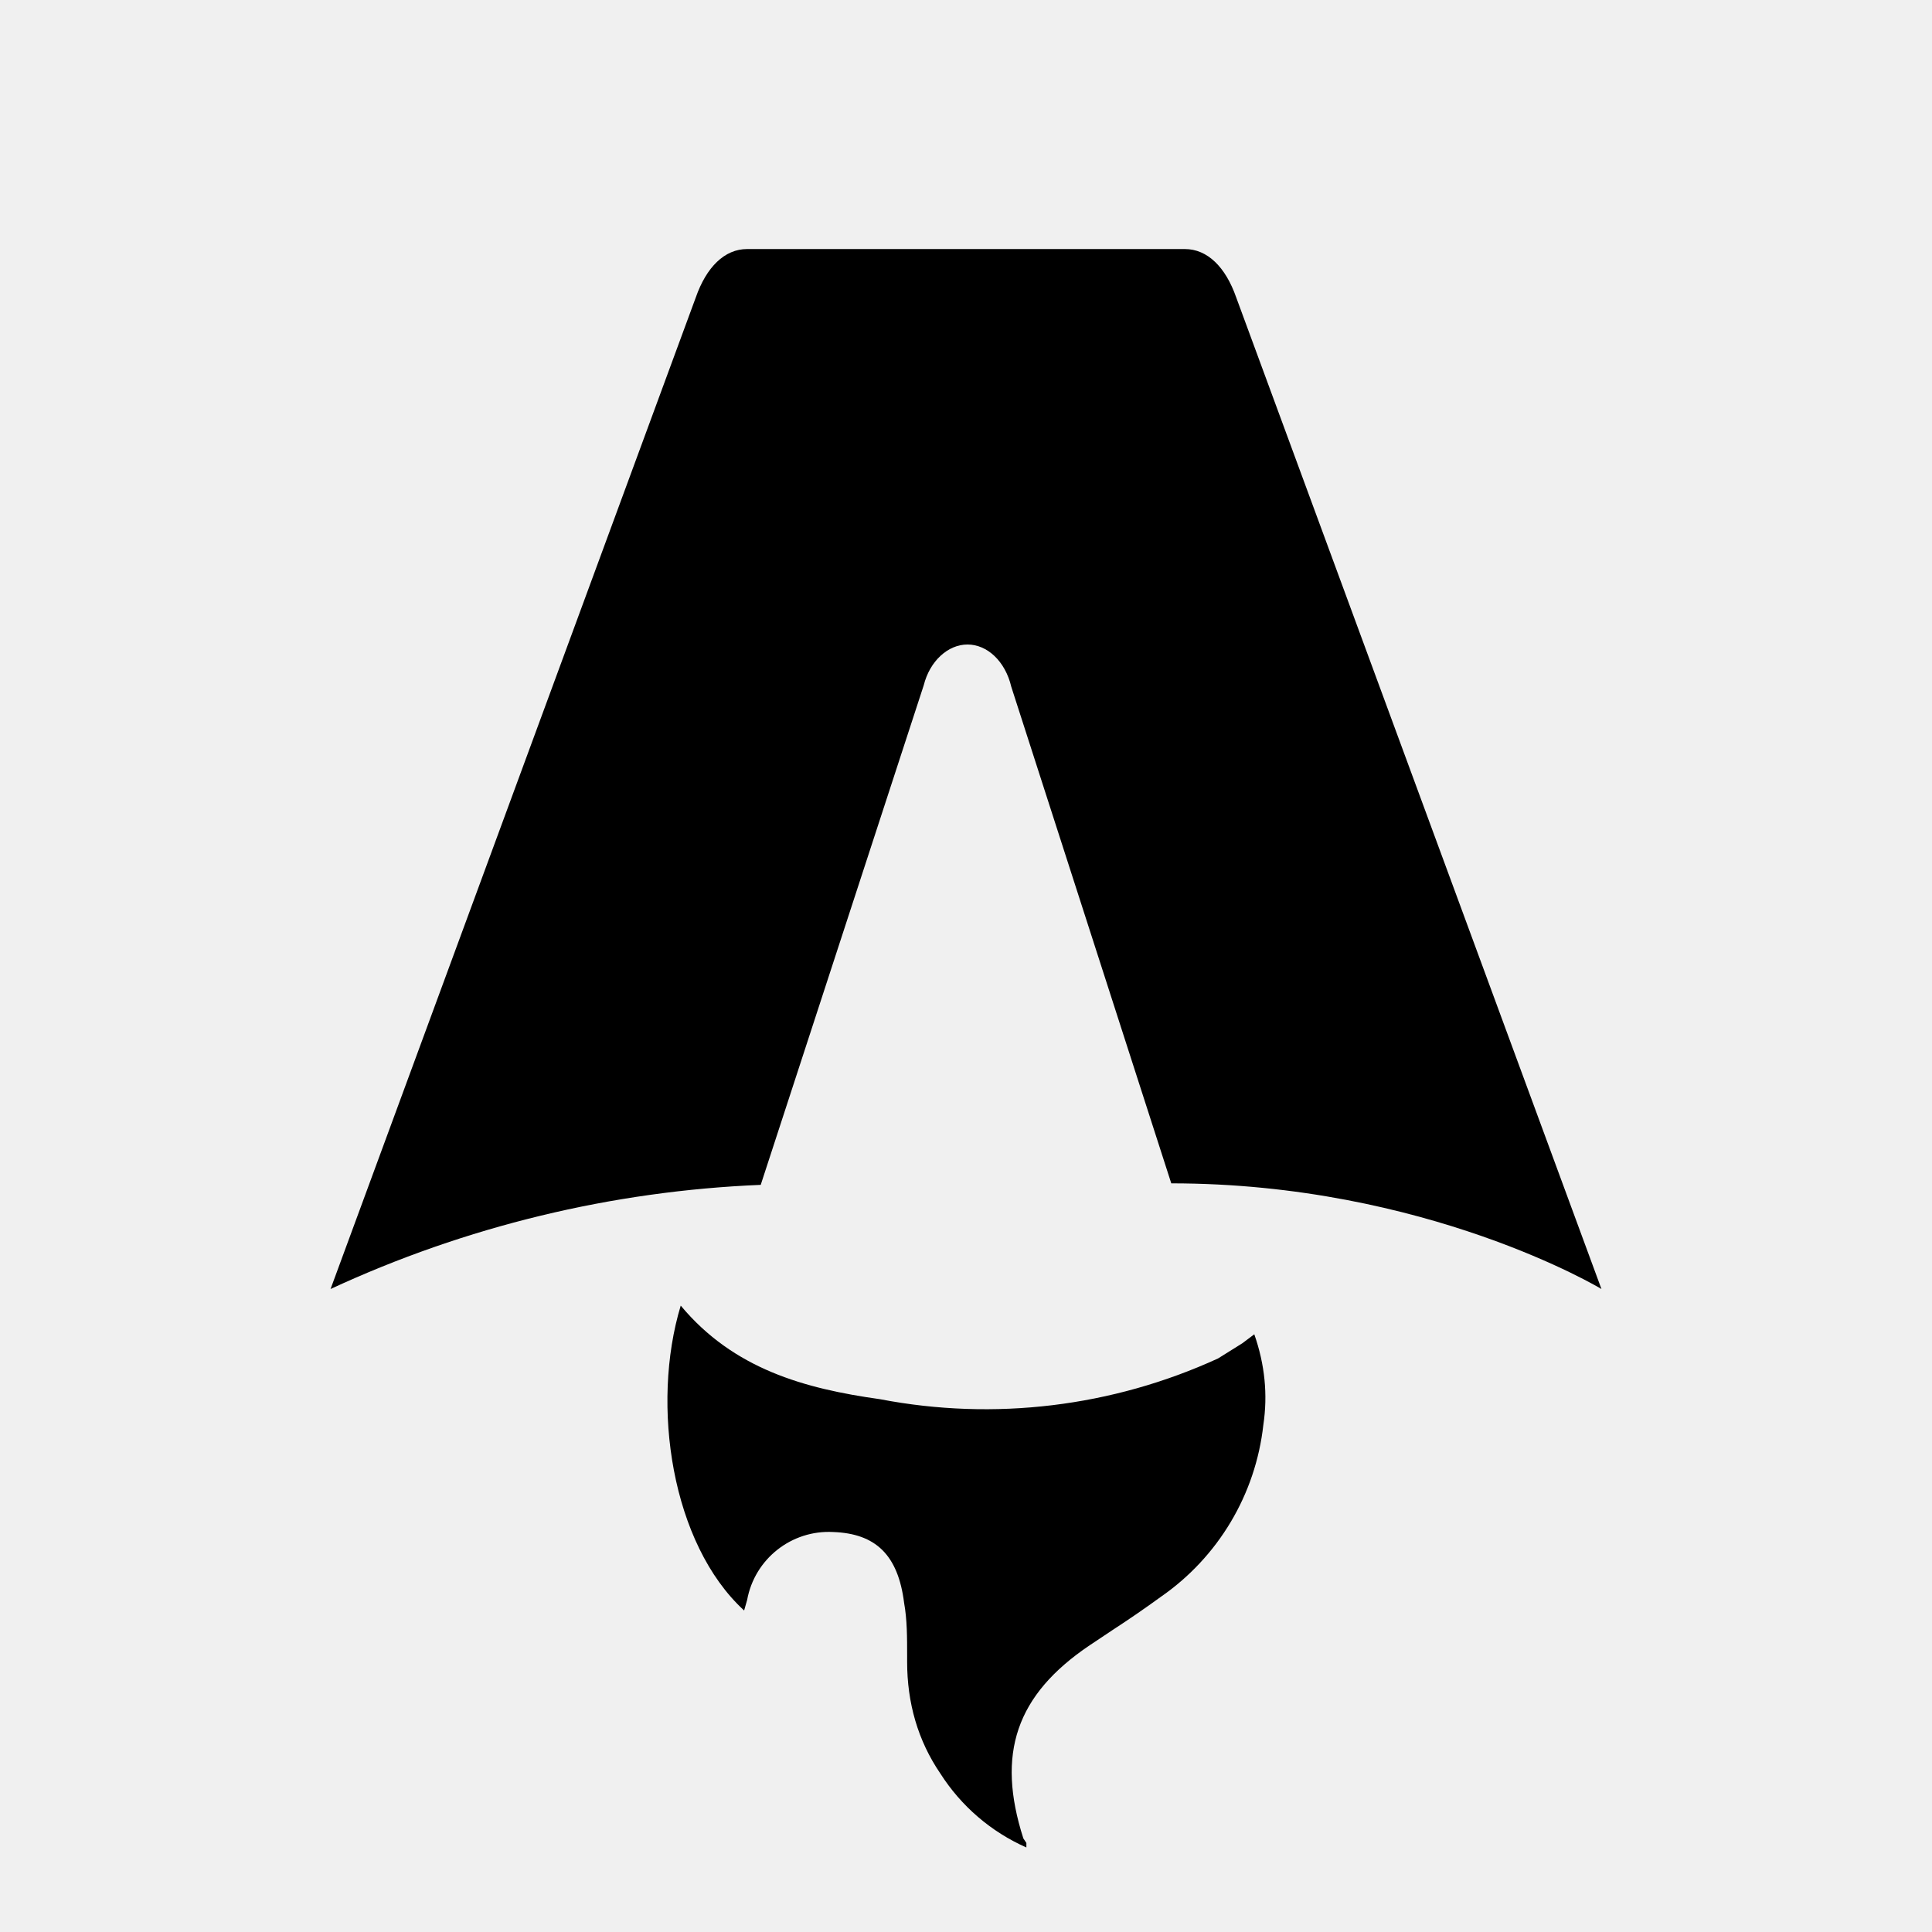
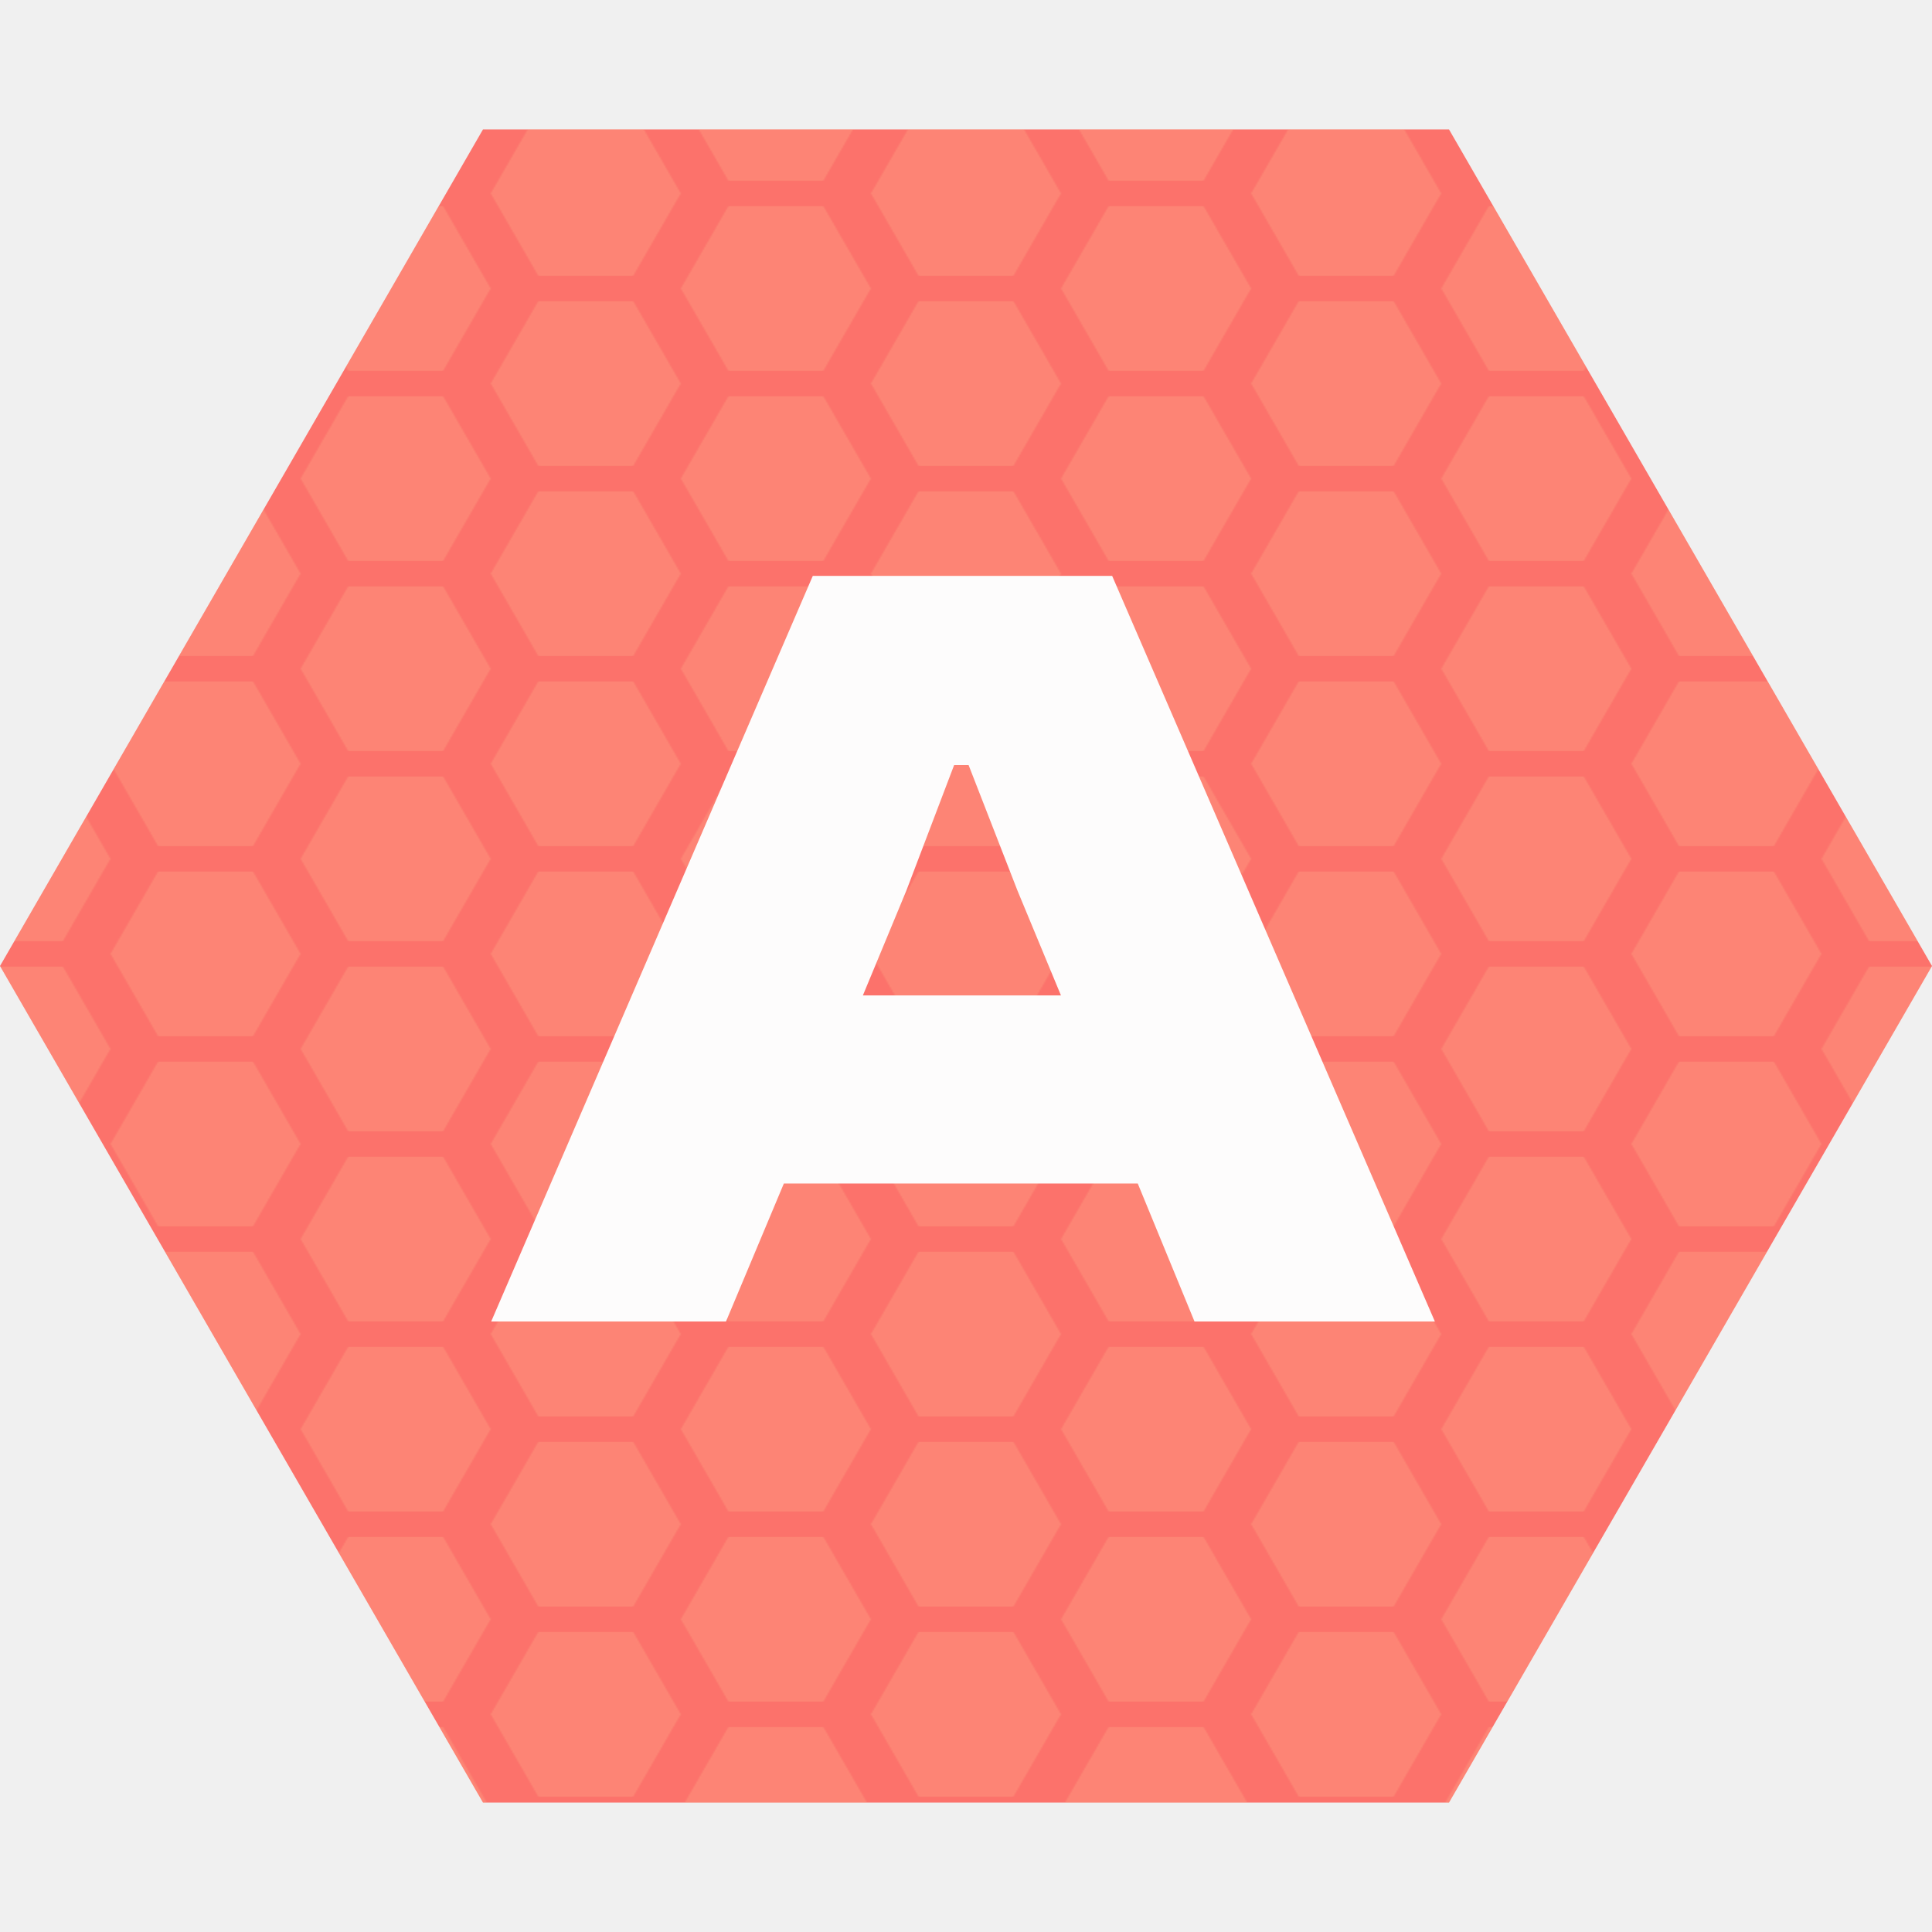
- <svg xmlns="http://www.w3.org/2000/svg" fill="none" viewBox="0 0 128 128">
-   <path d="M50.4 78.5a75.1 75.1 0 0 0-28.5 6.9l24.2-65.7c.7-2 1.9-3.2 3.4-3.2h29c1.5 0 2.7 1.2 3.4 3.2l24.2 65.7s-11.6-7-28.5-7L67 45.5c-.4-1.7-1.6-2.8-2.9-2.8-1.3 0-2.5 1.1-2.9 2.7L50.4 78.5Zm-1.1 28.2Zm-4.2-20.2c-2 6.6-.6 15.8 4.2 20.2a17.5 17.5 0 0 1 .2-.7 5.5 5.5 0 0 1 5.7-4.5c2.8.1 4.3 1.5 4.7 4.7.2 1.1.2 2.3.2 3.5v.4c0 2.7.7 5.2 2.2 7.4a13 13 0 0 0 5.7 4.9v-.3l-.2-.3c-1.8-5.6-.5-9.5 4.4-12.8l1.5-1a73 73 0 0 0 3.2-2.2 16 16 0 0 0 6.8-11.4c.3-2 .1-4-.6-6l-.8.6-1.6 1a37 37 0 0 1-22.4 2.7c-5-.7-9.7-2-13.2-6.2Z" />
-   <style>
-         path { fill: #000; }
-         @media (prefers-color-scheme: dark) {
-             path { fill: #FFF; }
-         }
-     </style>
+ <svg xmlns="http://www.w3.org/2000/svg" xmlns:xlink="http://www.w3.org/1999/xlink" width="250" height="250" viewBox="0 0 250 250" fill="none">
+   <path d="M0 125L62.5 16.747H187.5L250 125L187.5 233.253H62.5L0 125Z" fill="#FC726B" />
+   <path d="M0 125L62.5 16.747H187.5L250 125L187.5 233.253H62.5L0 125Z" fill="url(#pattern0_41_4)" fill-opacity="0.2" />
+   <path d="M93.944 171H63.56L105.176 74.52H143.912L185.672 171H154.568L147.224 153.144H101.432L93.944 171ZM117.272 115.272L111.656 128.808H137.288L131.672 115.272L125.336 99H123.464L117.272 115.272Z" fill="#FDFCFC" />
+   <defs>
+     <pattern id="pattern0_41_4" patternUnits="userSpaceOnUse" patternTransform="matrix(0 -24.6 49.2 0 112.7 135.652)" preserveAspectRatio="none" viewBox="1.34 0 20 40" width="1" height="1">
+       <use xlink:href="#pattern0_41_4_inner" transform="translate(-20 0)" />
+       <g id="pattern0_41_4_inner">
+         <path d="M10 0L18.66 5V15L10 20L1.34 15V5L10 0Z" fill="#FECE99" />
+       </g>
+       <use xlink:href="#pattern0_41_4_inner" transform="translate(-10 20)" />
+       <use xlink:href="#pattern0_41_4_inner" transform="translate(10 20)" />
+     </pattern>
+   </defs>
</svg>
